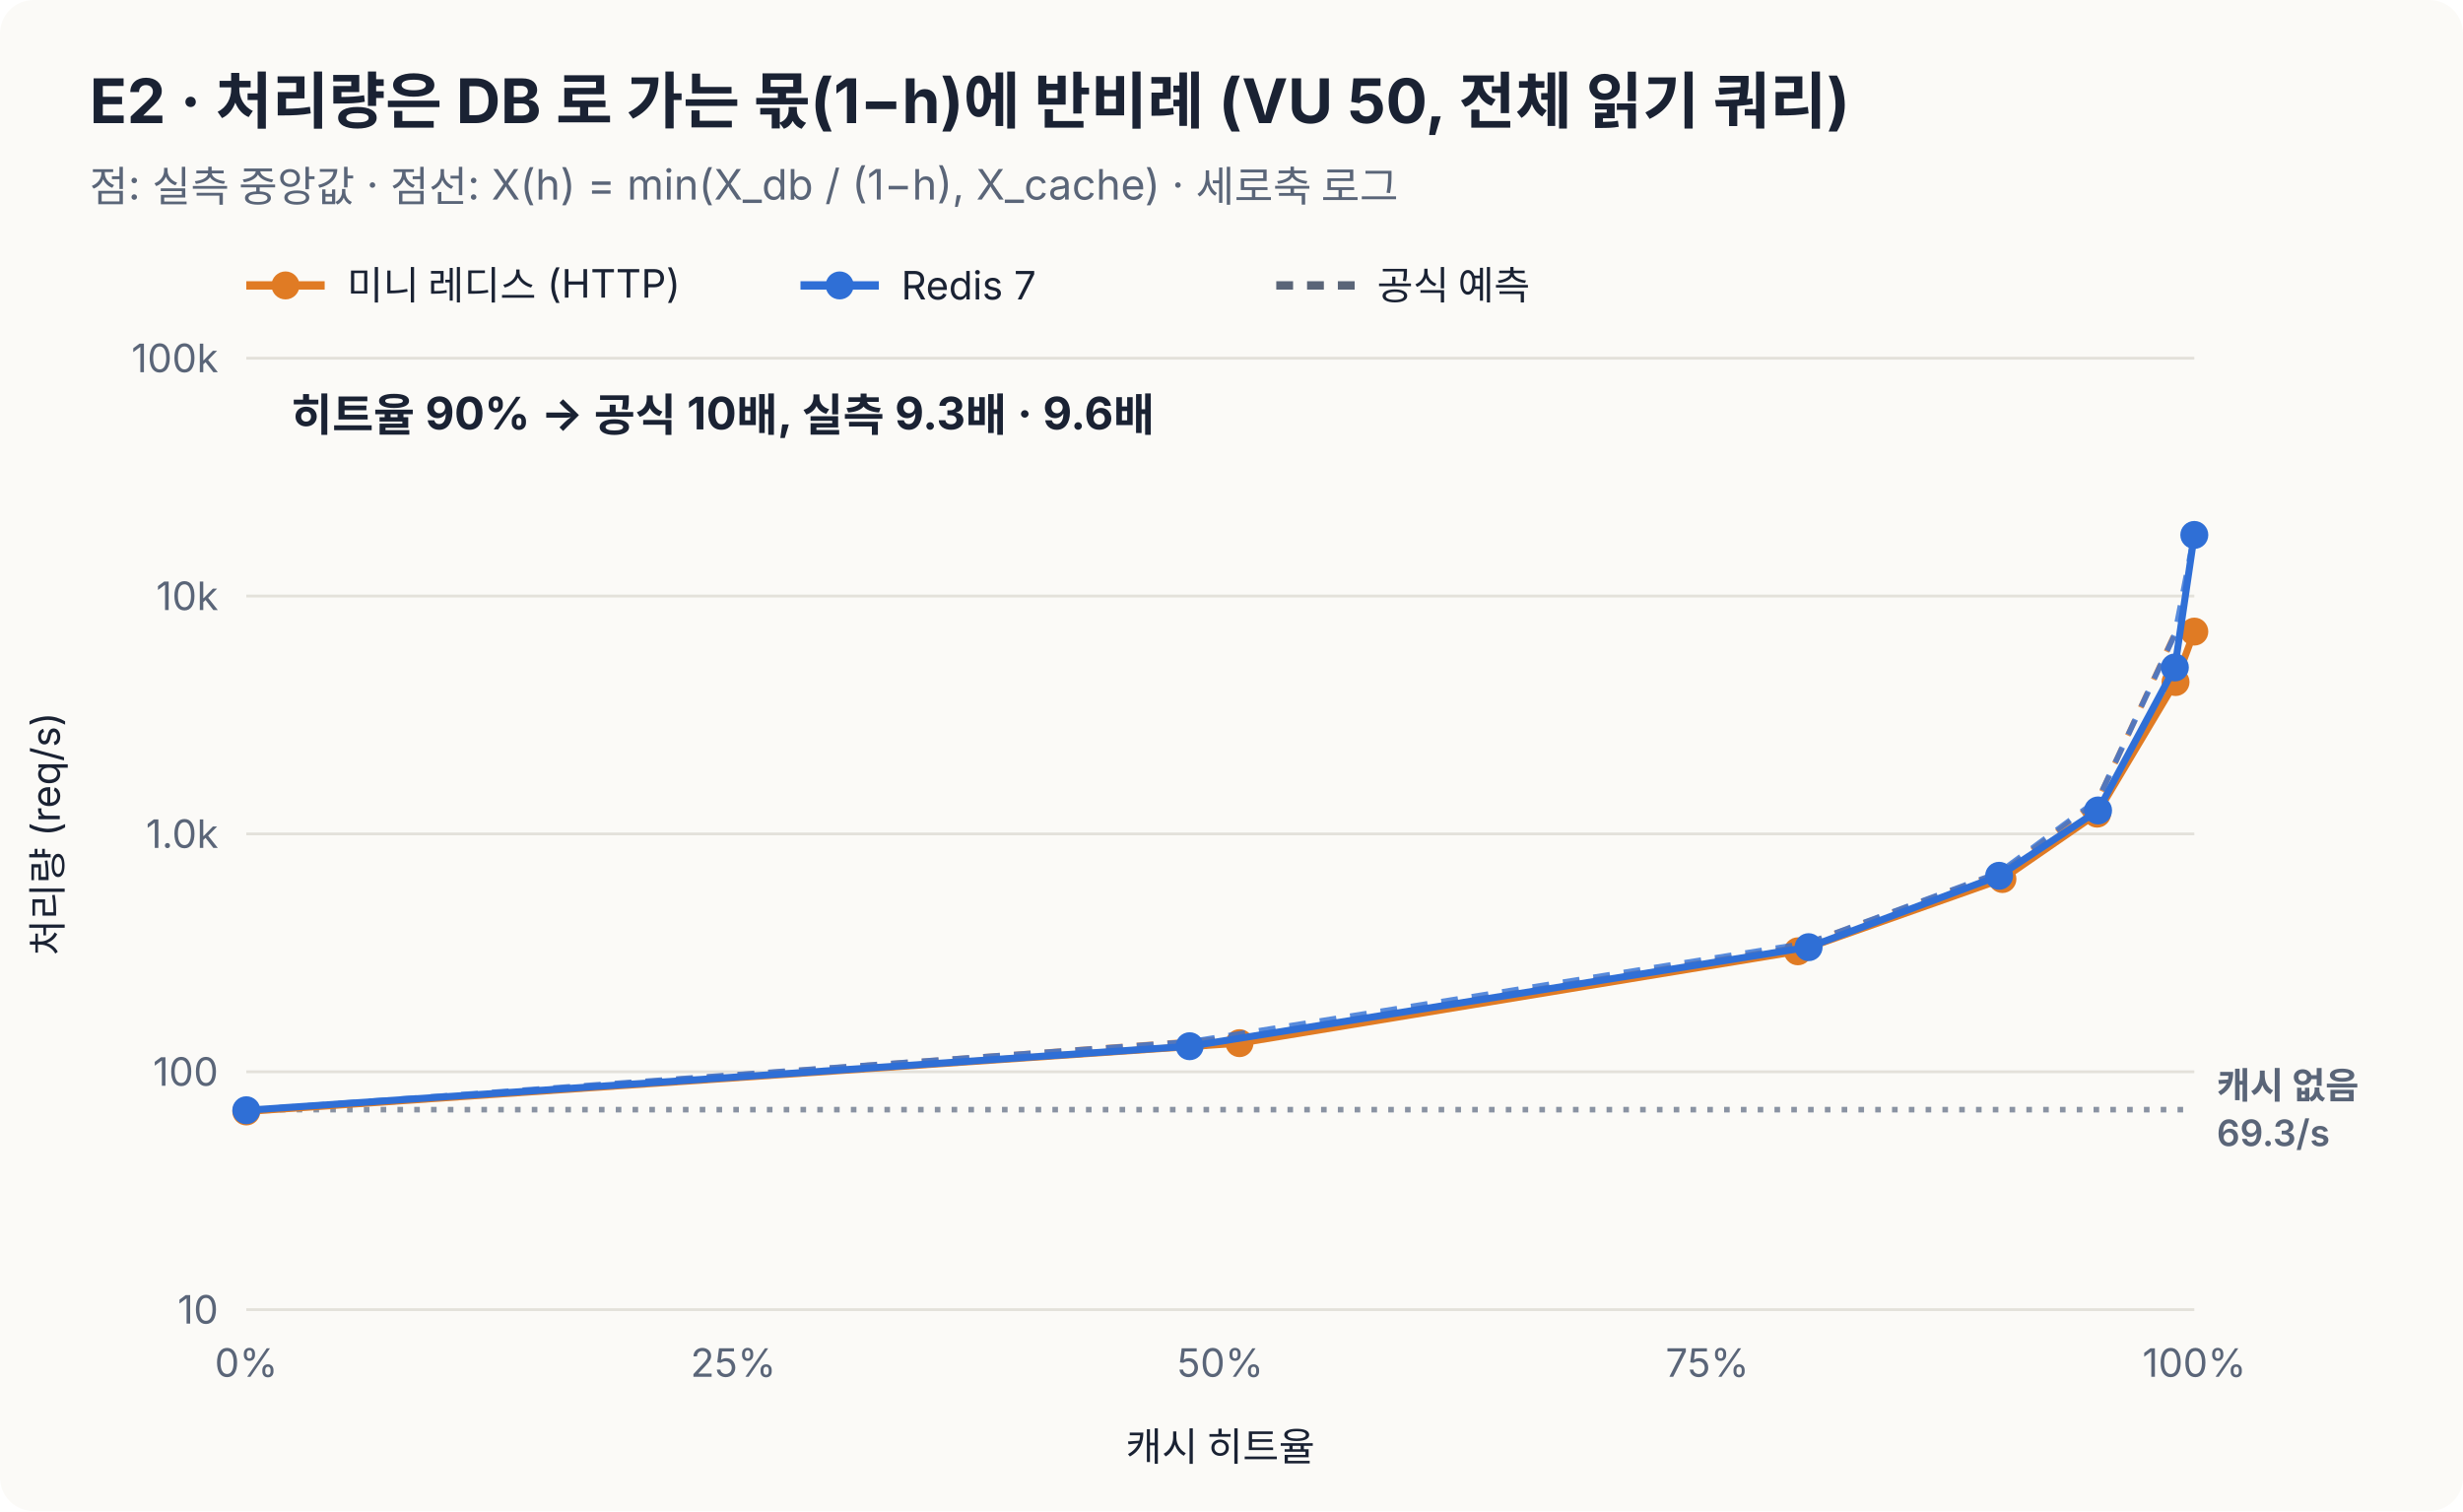
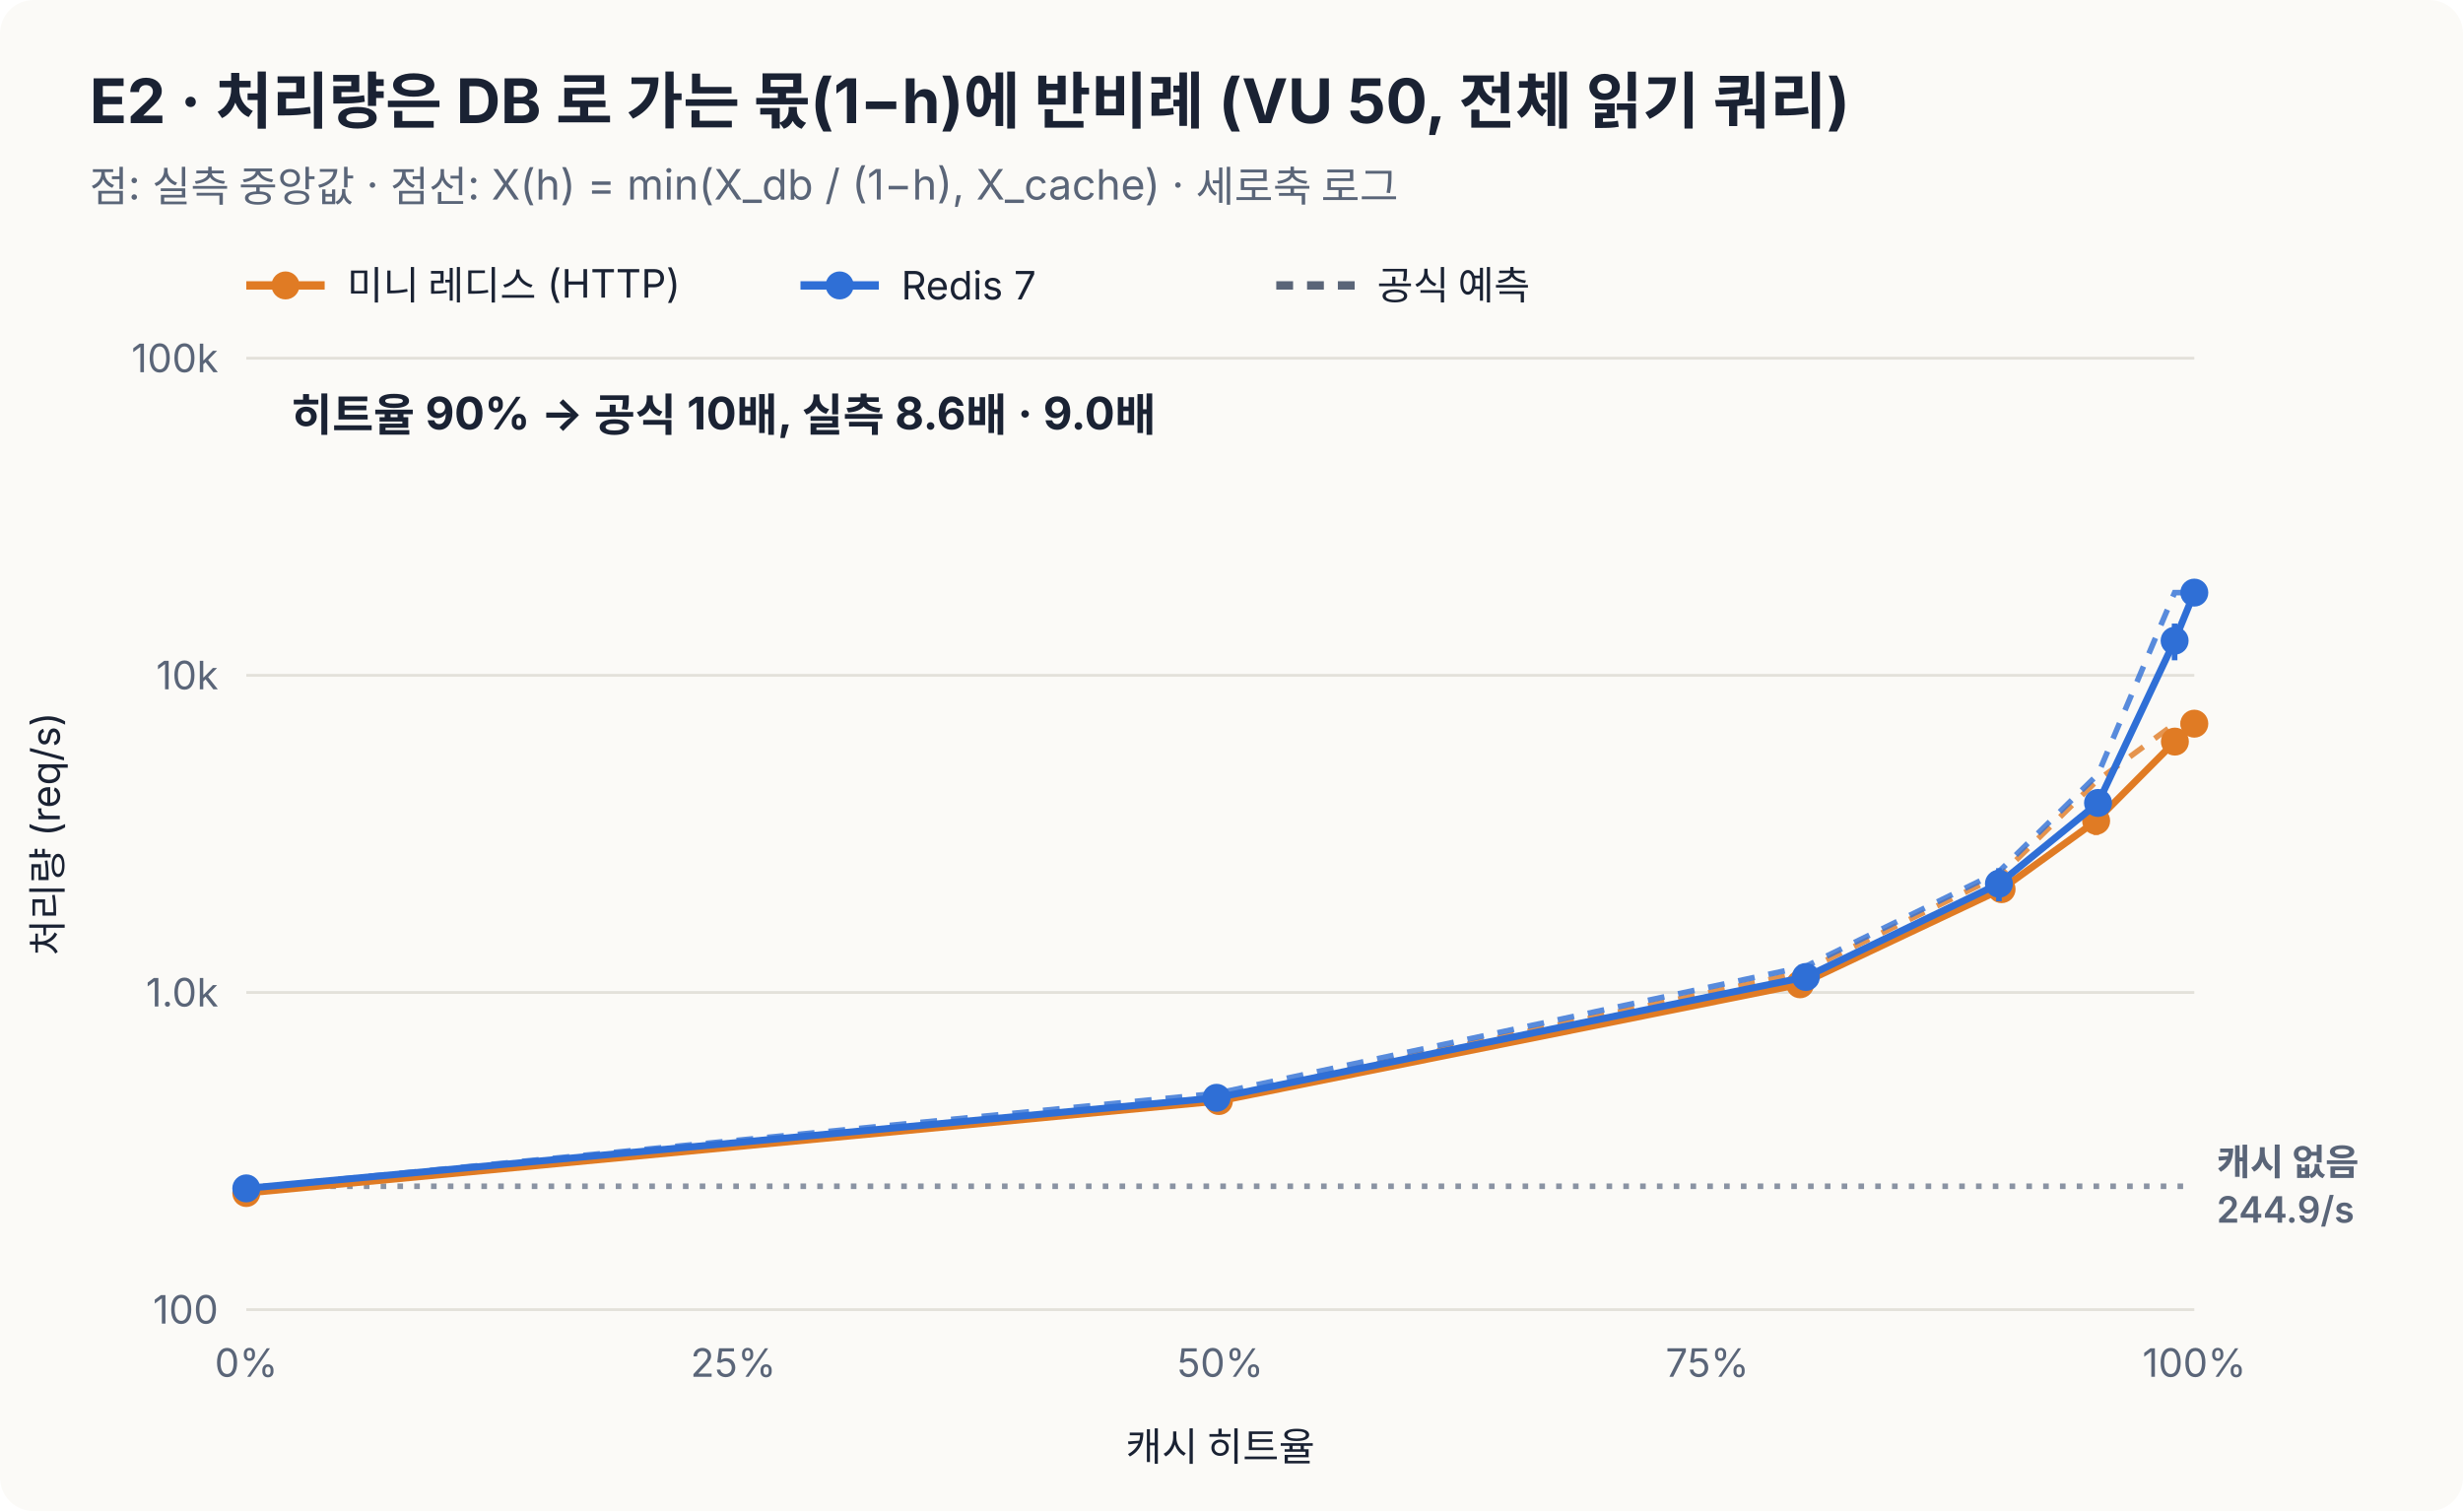
<svg xmlns="http://www.w3.org/2000/svg" viewBox="0 0 880 540" width="880" height="540" font-family="-apple-system, 'Segoe UI', 'Malgun Gothic', 'Apple SD Gothic Neo', sans-serif">
  <rect width="880" height="540" fill="#FBFAF7" rx="12" />
  <text x="32" y="44" font-size="22" font-weight="700" fill="#1A2233">E2 · 처리량은 DB 로 가는 몫(1−h)에 반비례 (VU 50, 전체 읽기 쿼리)</text>
  <text x="32" y="72" font-size="15" fill="#5A6578">점: 실측 중앙값 · 점선: X(h) = min(X_db / (1−h), X_cache) · 세로축 로그</text>
  <line x1="88" y1="468" x2="784" y2="468" stroke="#E3E1DA" />
-   <text x="78" y="473" font-size="14" fill="#5A6578" text-anchor="end">10</text>
-   <line x1="88" y1="383" x2="784" y2="383" stroke="#E3E1DA" />
-   <text x="78" y="388" font-size="14" fill="#5A6578" text-anchor="end">100</text>
-   <line x1="88" y1="298" x2="784" y2="298" stroke="#E3E1DA" />
-   <text x="78" y="303" font-size="14" fill="#5A6578" text-anchor="end">1.0k</text>
-   <line x1="88" y1="213" x2="784" y2="213" stroke="#E3E1DA" />
-   <text x="78" y="218" font-size="14" fill="#5A6578" text-anchor="end">10k</text>
+   <text x="78" y="473" font-size="14" fill="#5A6578" text-anchor="end">100</text>
+   <line x1="88" y1="354.667" x2="784" y2="354.667" stroke="#E3E1DA" />
+   <text x="78" y="359.667" font-size="14" fill="#5A6578" text-anchor="end">1.0k</text>
+   <line x1="88" y1="241.333" x2="784" y2="241.333" stroke="#E3E1DA" />
+   <text x="78" y="246.333" font-size="14" fill="#5A6578" text-anchor="end">10k</text>
  <line x1="88" y1="128" x2="784" y2="128" stroke="#E3E1DA" />
  <text x="78" y="133" font-size="14" fill="#5A6578" text-anchor="end">100k</text>
  <text x="88" y="492" font-size="14" fill="#5A6578" text-anchor="middle">0%</text>
  <text x="262" y="492" font-size="14" fill="#5A6578" text-anchor="middle">25%</text>
  <text x="436" y="492" font-size="14" fill="#5A6578" text-anchor="middle">50%</text>
  <text x="610" y="492" font-size="14" fill="#5A6578" text-anchor="middle">75%</text>
  <text x="784" y="492" font-size="14" fill="#5A6578" text-anchor="middle">100%</text>
  <text x="436" y="522" font-size="14" fill="#1A2233" text-anchor="middle">캐시 히트율</text>
  <text x="22" y="298" font-size="14" fill="#1A2233" text-anchor="middle" transform="rotate(-90 22 298)">처리량 (req/s)</text>
-   <line x1="88" y1="396.538" x2="784" y2="396.538" stroke="#8A93A3" stroke-width="2" stroke-dasharray="2 4" />
-   <polyline fill="none" stroke="#E07B24" stroke-width="2" stroke-dasharray="6 5" opacity="0.8" points="88,397.182 442.86,370.86 642.357,338.412 715.443,311.625 749.276,286.514 777.294,225.81 784,225.705" />
-   <polyline fill="none" stroke="#E07B24" stroke-width="2.5" points="88,397.182 442.86,372.779 642.357,339.953 715.443,314.122 749.276,290.759 777.294,243.726 784,225.705" />
-   <line x1="88" y1="398.933" x2="88" y2="395.511" stroke="#E07B24" stroke-width="2" />
-   <circle cx="88" cy="397.182" r="5" fill="#E07B24" />
-   <line x1="442.86" y1="374.941" x2="442.86" y2="370.737" stroke="#E07B24" stroke-width="2" />
-   <circle cx="442.86" cy="372.779" r="5" fill="#E07B24" />
-   <line x1="642.357" y1="343.308" x2="642.357" y2="336.878" stroke="#E07B24" stroke-width="2" />
-   <circle cx="642.357" cy="339.953" r="5" fill="#E07B24" />
-   <line x1="715.443" y1="316.237" x2="715.443" y2="312.121" stroke="#E07B24" stroke-width="2" />
-   <circle cx="715.443" cy="314.122" r="5" fill="#E07B24" />
-   <line x1="749.276" y1="293.585" x2="749.276" y2="288.134" stroke="#E07B24" stroke-width="2" />
-   <circle cx="749.276" cy="290.759" r="5" fill="#E07B24" />
-   <line x1="777.294" y1="247.152" x2="777.294" y2="240.592" stroke="#E07B24" stroke-width="2" />
-   <circle cx="777.294" cy="243.726" r="5" fill="#E07B24" />
-   <line x1="784" y1="227.49" x2="784" y2="224.003" stroke="#E07B24" stroke-width="2" />
-   <circle cx="784" cy="225.705" r="5" fill="#E07B24" />
-   <polyline fill="none" stroke="#2F6FD6" stroke-width="2" stroke-dasharray="6 5" opacity="0.8" points="88,396.751 425.044,372.308 646.196,336.967 714.262,311.824 749.618,285.718 777.053,226.684 784,191.165" />
-   <polyline fill="none" stroke="#2F6FD6" stroke-width="2.5" points="88,396.751 425.044,373.873 646.196,338.476 714.262,312.966 749.618,289.62 777.053,238.518 784,191.165" />
-   <line x1="88" y1="397.112" x2="88" y2="396.394" stroke="#2F6FD6" stroke-width="2" />
-   <circle cx="88" cy="396.751" r="5" fill="#2F6FD6" />
-   <line x1="425.044" y1="376.828" x2="425.044" y2="371.137" stroke="#2F6FD6" stroke-width="2" />
-   <circle cx="425.044" cy="373.873" r="5" fill="#2F6FD6" />
-   <line x1="646.196" y1="340.648" x2="646.196" y2="336.425" stroke="#2F6FD6" stroke-width="2" />
-   <circle cx="646.196" cy="338.476" r="5" fill="#2F6FD6" />
-   <line x1="714.262" y1="315.666" x2="714.262" y2="310.45" stroke="#2F6FD6" stroke-width="2" />
-   <circle cx="714.262" cy="312.966" r="5" fill="#2F6FD6" />
-   <line x1="749.618" y1="293.164" x2="749.618" y2="286.386" stroke="#2F6FD6" stroke-width="2" />
-   <circle cx="749.618" cy="289.62" r="5" fill="#2F6FD6" />
-   <line x1="777.053" y1="239.405" x2="777.053" y2="237.652" stroke="#2F6FD6" stroke-width="2" />
-   <circle cx="777.053" cy="238.518" r="5" fill="#2F6FD6" />
-   <line x1="784" y1="192.61" x2="784" y2="189.775" stroke="#2F6FD6" stroke-width="2" />
-   <circle cx="784" cy="191.165" r="5" fill="#2F6FD6" />
-   <text x="792" y="392.538" font-size="13" font-weight="600" fill="#5A6578" paint-order="stroke" stroke="#FBFAF7" stroke-width="5" stroke-linejoin="round">캐시 없음<tspan x="792" dy="17">69.3/s</tspan>
+   <line x1="88" y1="423.915" x2="784" y2="423.915" stroke="#8A93A3" stroke-width="2" stroke-dasharray="2 4" />
+   <polyline fill="none" stroke="#E07B24" stroke-width="2" stroke-dasharray="6 5" opacity="0.8" points="88,426.335 435.5,392.289 643.148,347.699 715.144,312.473 748.927,279.269 777.064,258.605 784,258.605" />
+   <polyline fill="none" stroke="#E07B24" stroke-width="2.5" points="88,426.335 435.5,393.463 643.148,351.745 715.144,317.743 748.927,293.326 777.064,265.013 784,258.605" />
+   <line x1="88" y1="427.038" x2="88" y2="425.641" stroke="#E07B24" stroke-width="2" />
+   <circle cx="88" cy="426.335" r="5" fill="#E07B24" />
+   <line x1="435.5" y1="395.529" x2="435.5" y2="391.481" stroke="#E07B24" stroke-width="2" />
+   <circle cx="435.5" cy="393.463" r="5" fill="#E07B24" />
+   <line x1="643.148" y1="353.321" x2="643.148" y2="350.219" stroke="#E07B24" stroke-width="2" />
+   <circle cx="643.148" cy="351.745" r="5" fill="#E07B24" />
+   <line x1="715.144" y1="320.416" x2="715.144" y2="315.209" stroke="#E07B24" stroke-width="2" />
+   <circle cx="715.144" cy="317.743" r="5" fill="#E07B24" />
+   <line x1="748.927" y1="298.364" x2="748.927" y2="288.756" stroke="#E07B24" stroke-width="2" />
+   <circle cx="748.927" cy="293.326" r="5" fill="#E07B24" />
+   <line x1="777.064" y1="268.254" x2="777.064" y2="261.971" stroke="#E07B24" stroke-width="2" />
+   <circle cx="777.064" cy="265.013" r="5" fill="#E07B24" />
+   <line x1="784" y1="262.356" x2="784" y2="255.12" stroke="#E07B24" stroke-width="2" />
+   <circle cx="784" cy="258.605" r="5" fill="#E07B24" />
+   <polyline fill="none" stroke="#2F6FD6" stroke-width="2" stroke-dasharray="6 5" opacity="0.8" points="88,424.674 434.669,390.745 645.2,345.316 714.197,311.484 749.604,276.649 776.963,211.772 784,211.772" />
+   <polyline fill="none" stroke="#2F6FD6" stroke-width="2.5" points="88,424.674 434.669,392.302 645.2,349.13 714.197,315.802 749.604,286.933 776.963,228.959 784,211.772" />
+   <line x1="88" y1="425.57" x2="88" y2="423.794" stroke="#2F6FD6" stroke-width="2" />
+   <circle cx="88" cy="424.674" r="5" fill="#2F6FD6" />
+   <line x1="434.669" y1="394.185" x2="434.669" y2="390.489" stroke="#2F6FD6" stroke-width="2" />
+   <circle cx="434.669" cy="392.302" r="5" fill="#2F6FD6" />
+   <line x1="645.2" y1="351.188" x2="645.2" y2="347.156" stroke="#2F6FD6" stroke-width="2" />
+   <circle cx="645.2" cy="349.13" r="5" fill="#2F6FD6" />
+   <line x1="714.197" y1="322.076" x2="714.197" y2="310.238" stroke="#2F6FD6" stroke-width="2" />
+   <circle cx="714.197" cy="315.802" r="5" fill="#2F6FD6" />
+   <line x1="749.604" y1="287.366" x2="749.604" y2="286.505" stroke="#2F6FD6" stroke-width="2" />
+   <circle cx="749.604" cy="286.933" r="5" fill="#2F6FD6" />
+   <line x1="776.963" y1="235.96" x2="776.963" y2="222.831" stroke="#2F6FD6" stroke-width="2" />
+   <circle cx="776.963" cy="228.959" r="5" fill="#2F6FD6" />
+   <line x1="784" y1="214.516" x2="784" y2="209.174" stroke="#2F6FD6" stroke-width="2" />
+   <circle cx="784" cy="211.772" r="5" fill="#2F6FD6" />
+   <text x="792" y="419.915" font-size="13" font-weight="600" fill="#5A6578" paint-order="stroke" stroke="#FBFAF7" stroke-width="5" stroke-linejoin="round">캐시 없음<tspan x="792" dy="17">244.9/s</tspan>
  </text>
-   <text x="104" y="154" font-size="16" font-weight="700" fill="#1A2233" paint-order="stroke" stroke="#FBFAF7" stroke-width="5" stroke-linejoin="round">히트율 90% → 공식 10배, 실측 9.3배 · 9.6배</text>
+   <text x="104" y="154" font-size="16" font-weight="700" fill="#1A2233" paint-order="stroke" stroke="#FBFAF7" stroke-width="5" stroke-linejoin="round">히트율 90% → 공식 10배, 실측 8.6배 · 9.0배</text>
  <line x1="88" y1="102" x2="116" y2="102" stroke="#E07B24" stroke-width="3" />
  <circle cx="102" cy="102" r="5" fill="#E07B24" />
  <text x="124" y="107" font-size="14" fill="#1A2233">미니 레디스 (HTTP)</text>
  <line x1="286" y1="102" x2="314" y2="102" stroke="#2F6FD6" stroke-width="3" />
  <circle cx="300" cy="102" r="5" fill="#2F6FD6" />
  <text x="322" y="107" font-size="14" fill="#1A2233">Redis 7</text>
  <line x1="456" y1="102" x2="484" y2="102" stroke="#5A6578" stroke-width="3" stroke-dasharray="6 5" />
  <text x="492" y="107" font-size="14" fill="#1A2233">공식 예측</text>
</svg>
